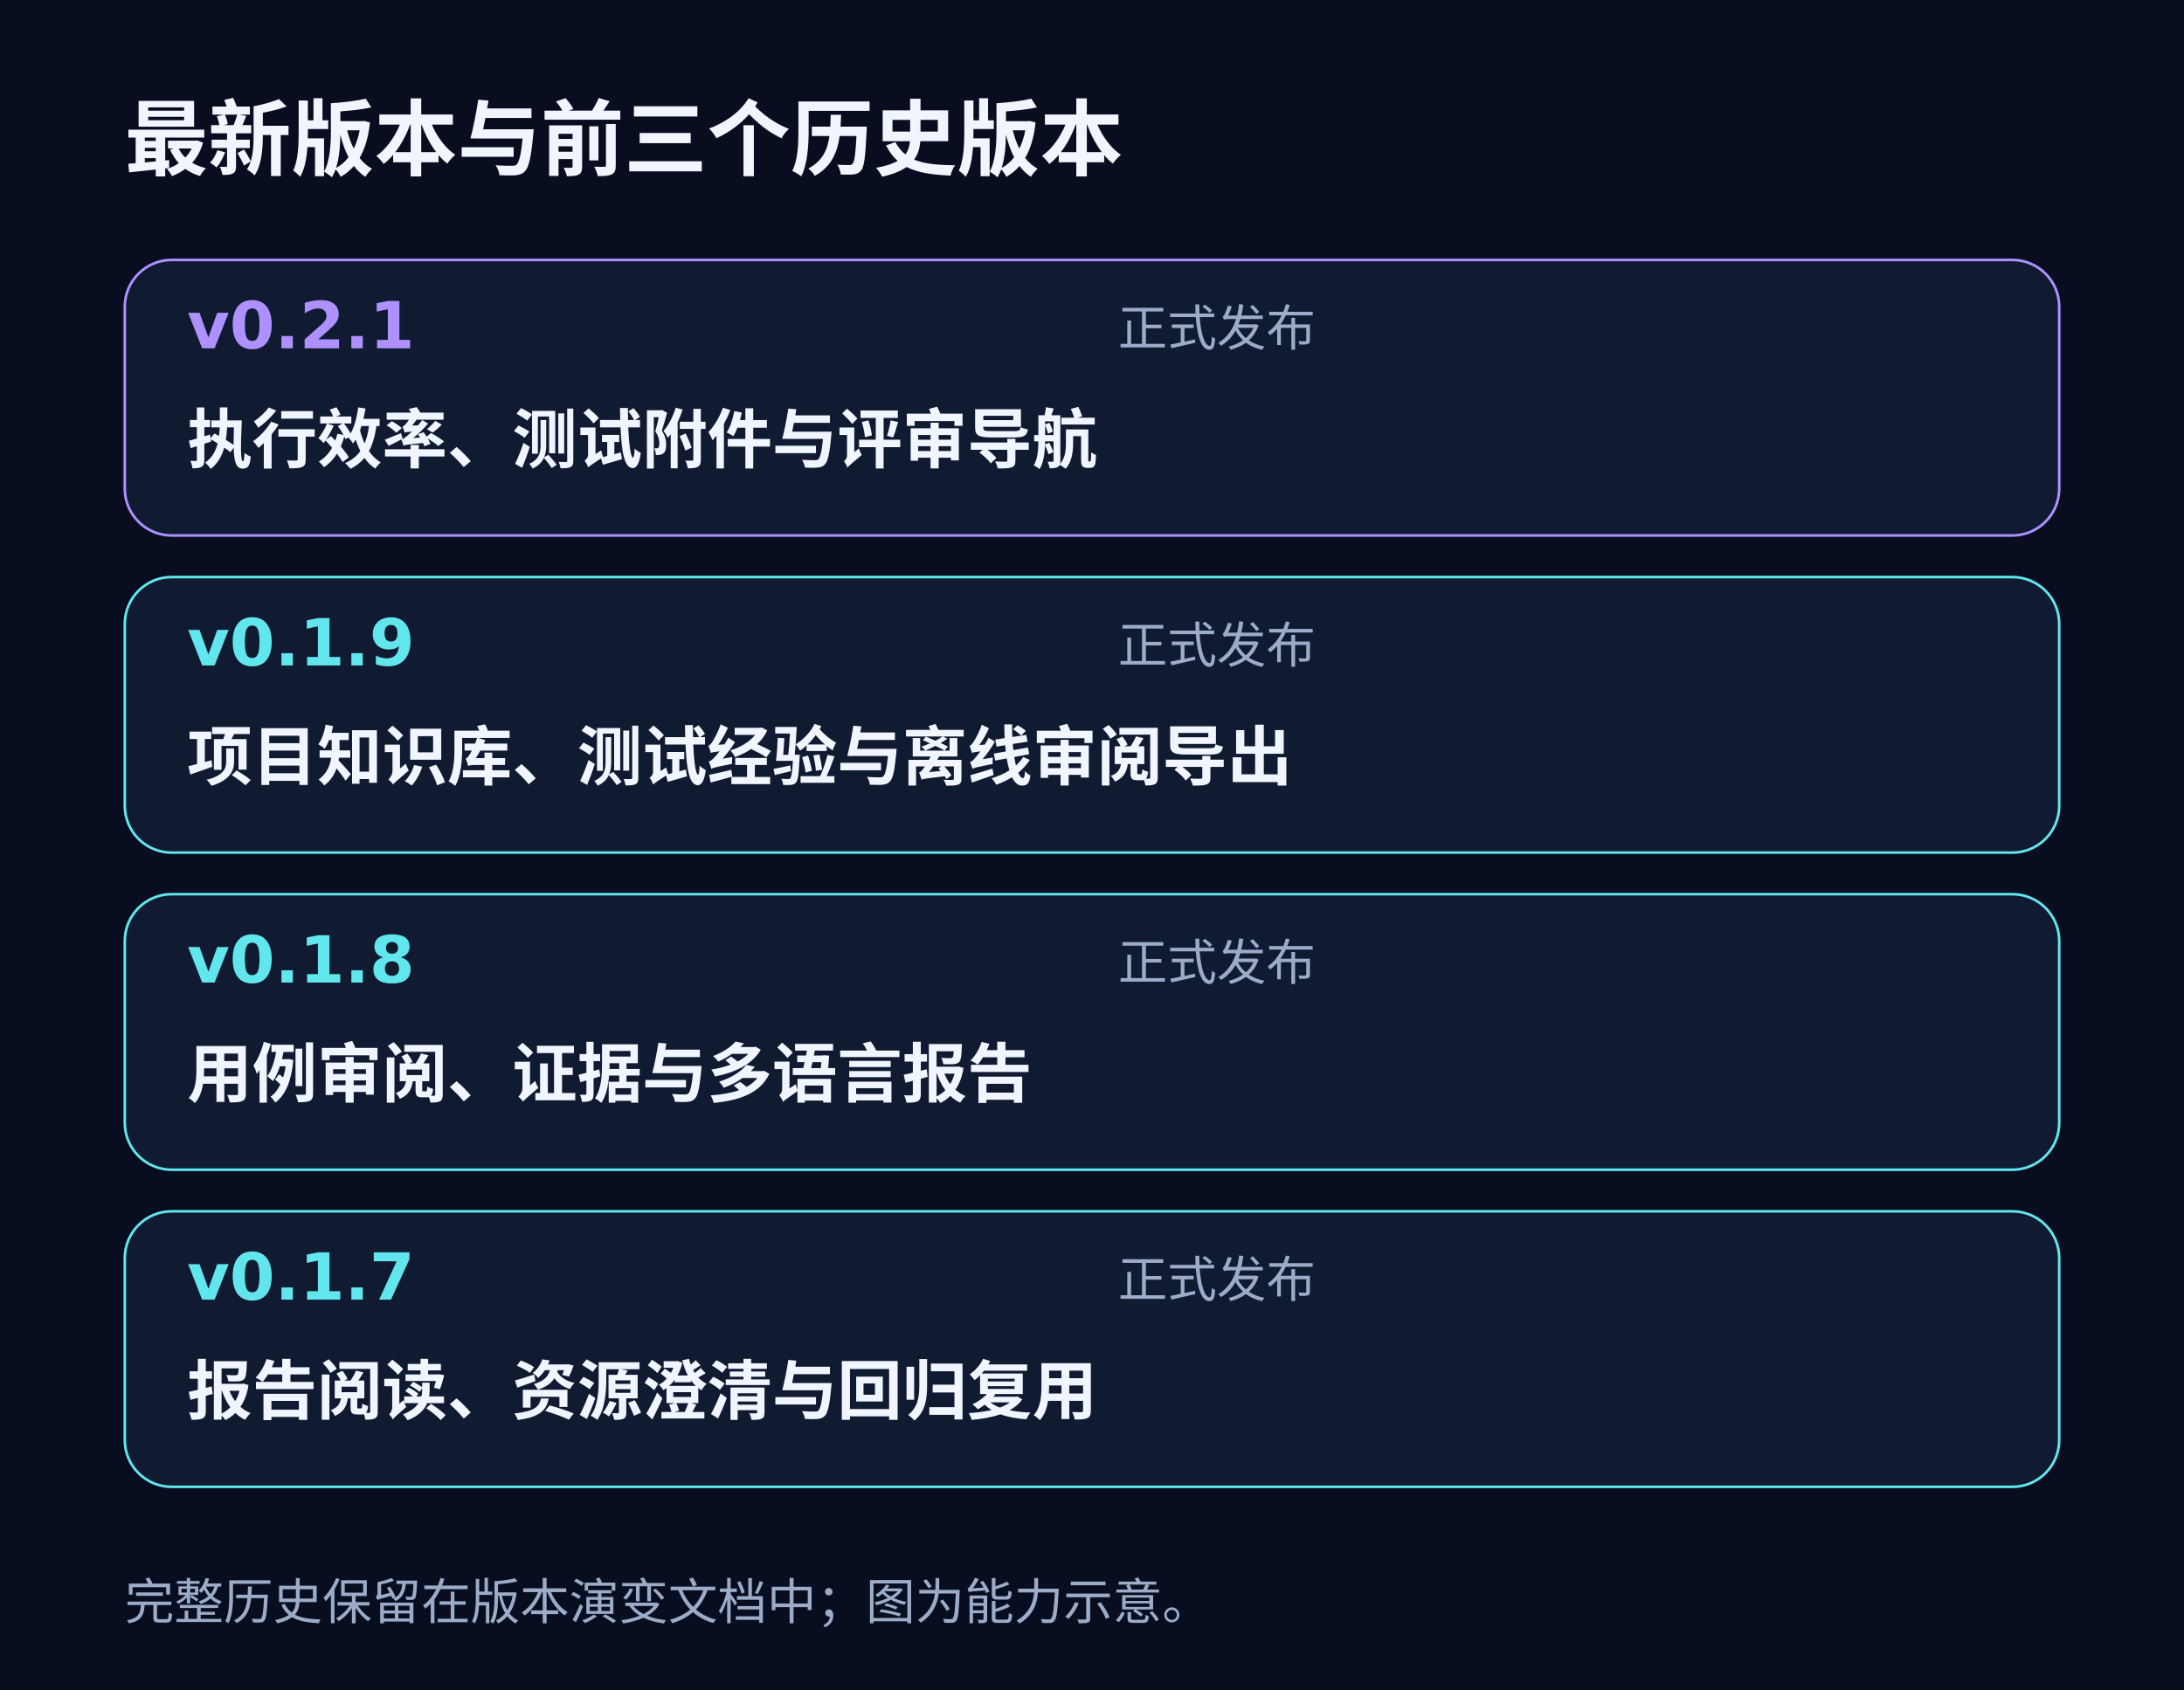
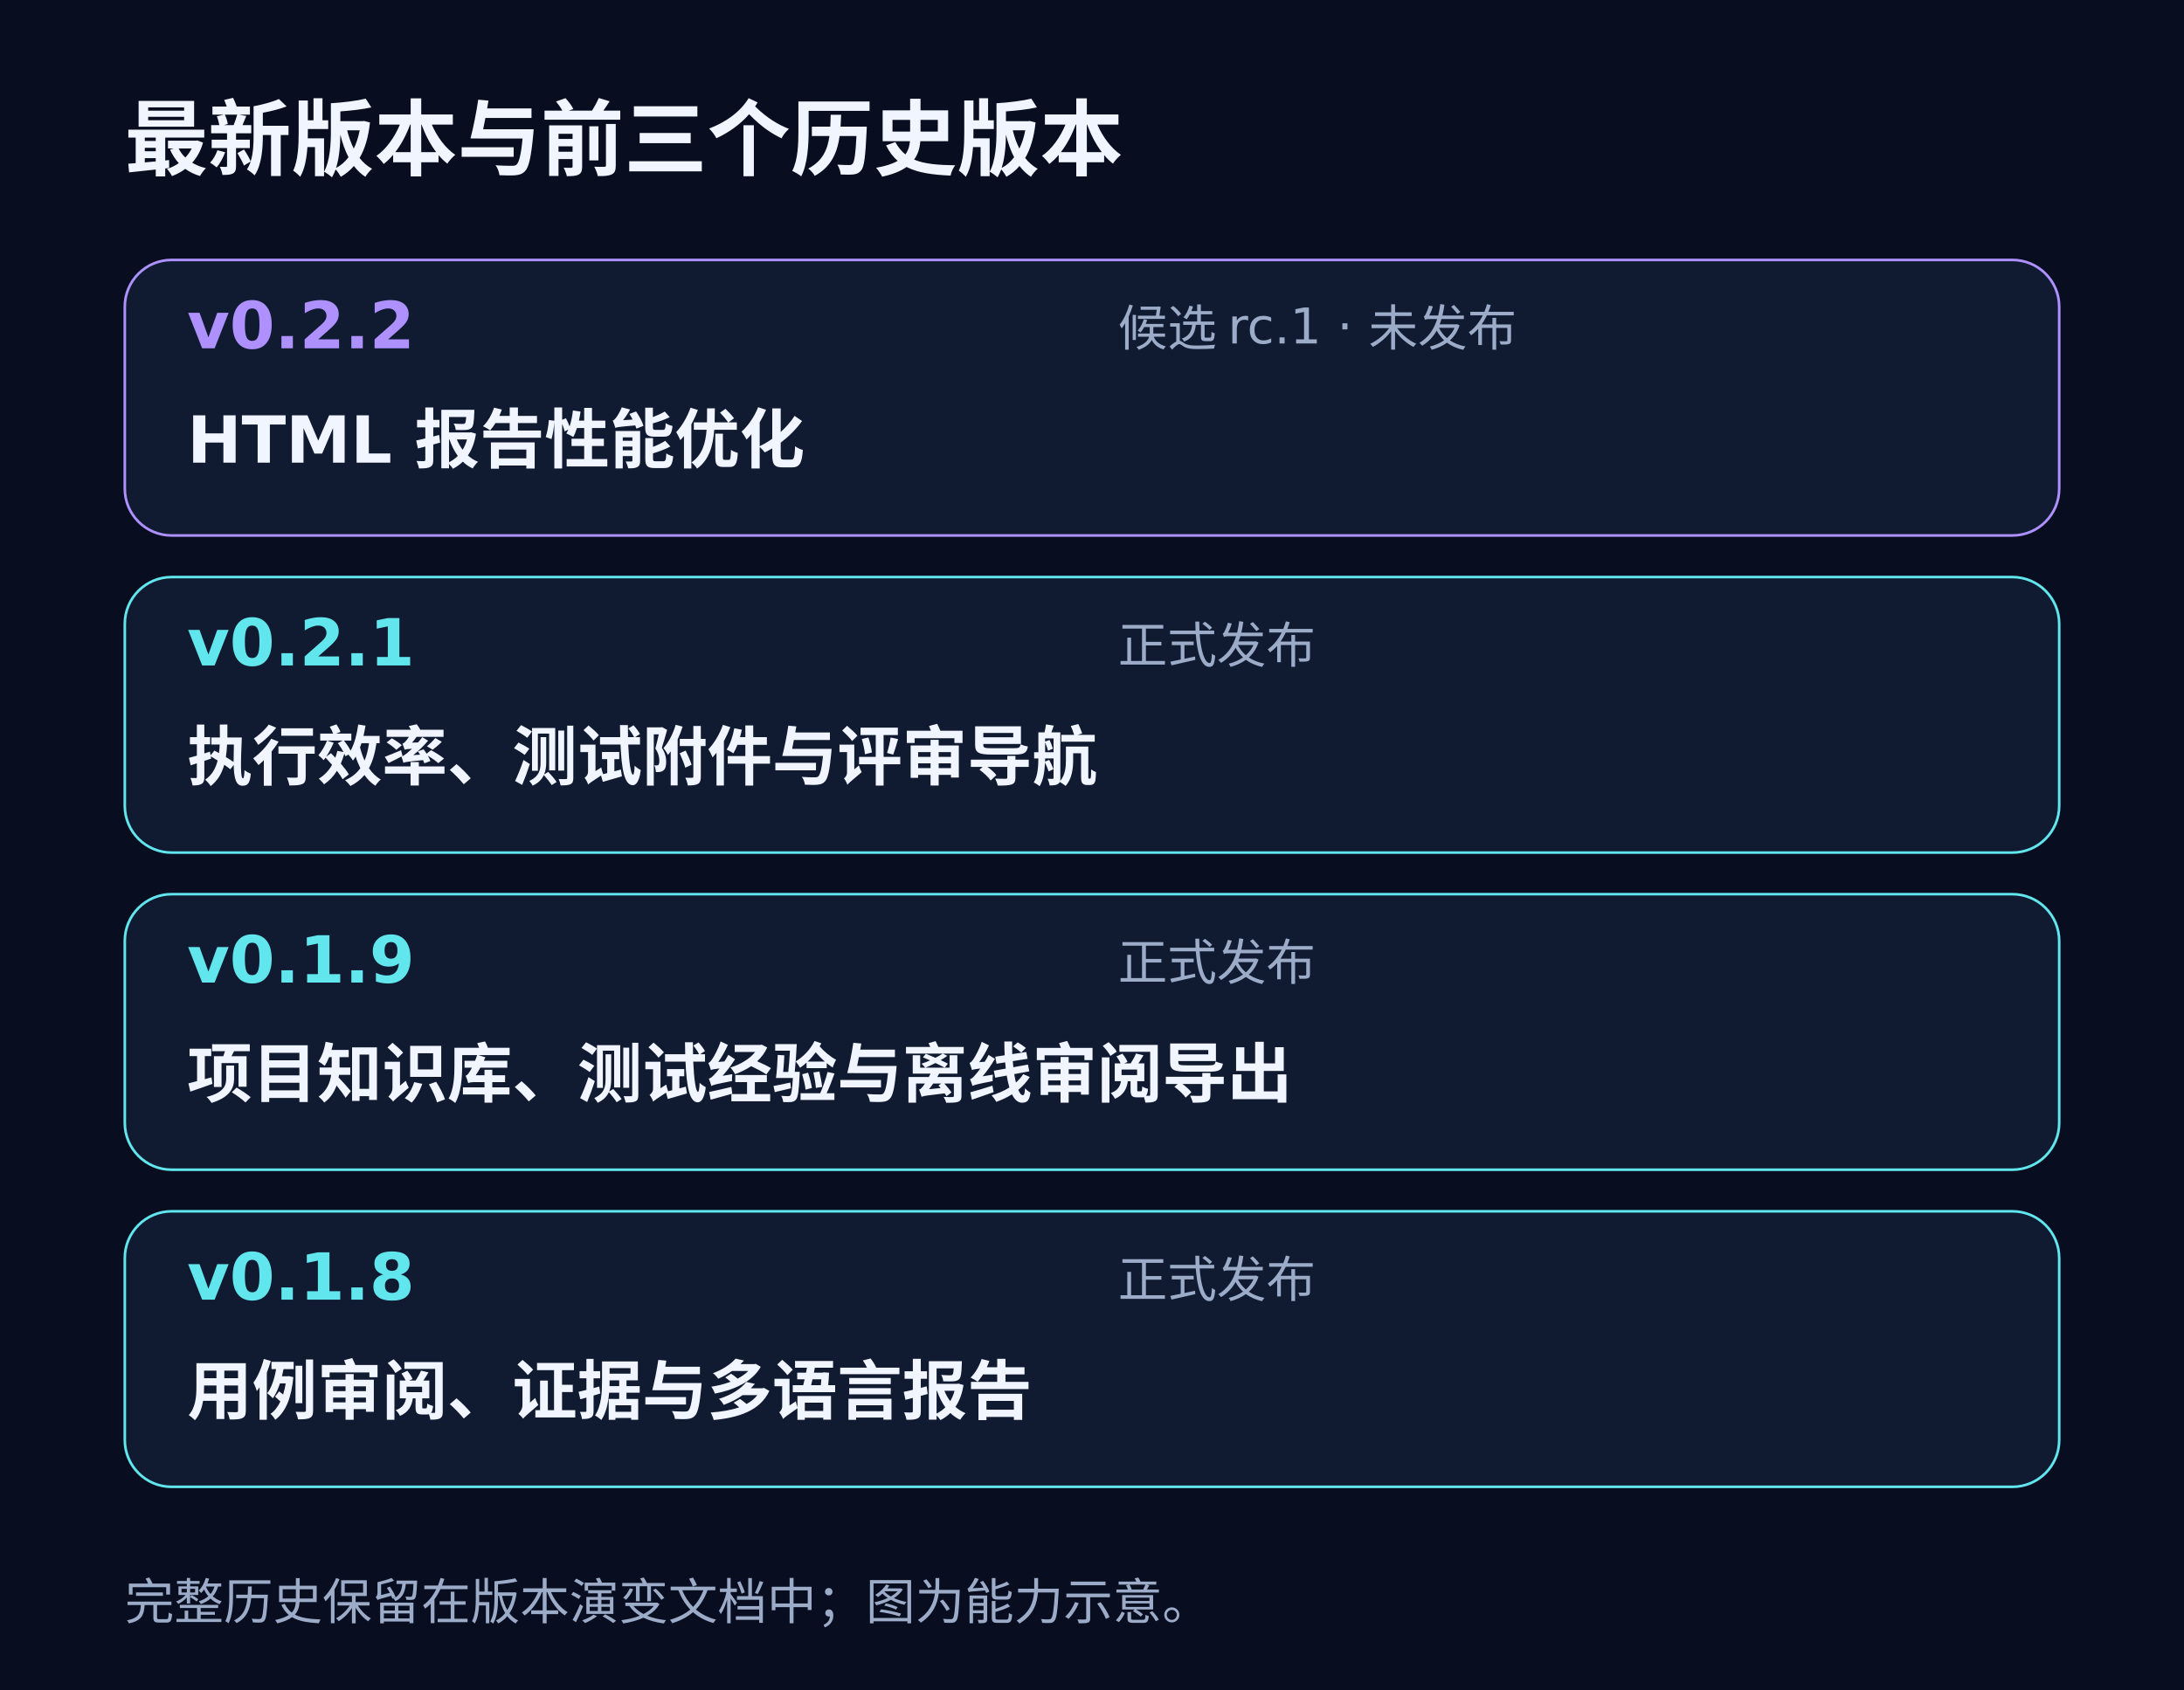
<svg xmlns="http://www.w3.org/2000/svg" width="840" height="650" viewBox="0 0 840 650" role="img" aria-label="最近四个版本 — README 概览">
  <defs>
    <linearGradient id="g">
      <stop stop-color="#61e6ed" />
      <stop offset="1" stop-color="#ae91ff" />
    </linearGradient>
    <marker id="arrow" markerWidth="8" markerHeight="8" refX="7" refY="4" orient="auto">
      <path d="M0,0 L8,4 L0,8" fill="#61e6ed" />
    </marker>
  </defs>
  <g font-family="DejaVu Sans, Noto Sans CJK SC, sans-serif">
    <rect x="0" y="0" width="840" height="650" rx="0" fill="#080e20" stroke="#080e20" />
    <path d="M0,2 H840" stroke="url(#g)" stroke-width="4" />
    <text x="48" y="65" font-size="32" fill="#f1f5ff" font-weight="700">最新版本与前三个历史版本</text>
    <rect x="48" y="100" width="744" height="106" rx="18" fill="#101b32" stroke="#ae91ff" />
-     <text x="72" y="134" font-size="25" fill="#ae91ff" font-weight="700">v0.2.1</text>
-     <text x="430" y="133" font-size="19" fill="#9cacc8" font-weight="400">正式发布</text>
-     <text x="72" y="178" font-size="25" fill="#f1f5ff" font-weight="700">执行效率、测试附件与评审导航</text>
+     <text x="72" y="134" font-size="25" fill="#ae91ff" font-weight="700">v0.2.2</text>
+     <text x="430" y="133" font-size="19" fill="#9cacc8" font-weight="400">候选 rc.1 · 未发布</text>
+     <text x="72" y="178" font-size="25" fill="#f1f5ff" font-weight="700">HTML 报告性能优化</text>
    <rect x="48" y="222" width="744" height="106" rx="18" fill="#101b32" stroke="#61e6ed" />
-     <text x="72" y="256" font-size="25" fill="#61e6ed" font-weight="700">v0.1.9</text>
+     <text x="72" y="256" font-size="25" fill="#61e6ed" font-weight="700">v0.2.1</text>
    <text x="430" y="255" font-size="19" fill="#9cacc8" font-weight="400">正式发布</text>
-     <text x="72" y="300" font-size="25" fill="#f1f5ff" font-weight="700">项目知识库、测试经验与离线审阅导出</text>
+     <text x="72" y="300" font-size="25" fill="#f1f5ff" font-weight="700">执行效率、测试附件与评审导航</text>
    <rect x="48" y="344" width="744" height="106" rx="18" fill="#101b32" stroke="#61e6ed" />
-     <text x="72" y="378" font-size="25" fill="#61e6ed" font-weight="700">v0.1.8</text>
+     <text x="72" y="378" font-size="25" fill="#61e6ed" font-weight="700">v0.1.9</text>
    <text x="430" y="377" font-size="19" fill="#9cacc8" font-weight="400">正式发布</text>
-     <text x="72" y="422" font-size="25" fill="#f1f5ff" font-weight="700">用例审阅、证据与多语言报告</text>
+     <text x="72" y="422" font-size="25" fill="#f1f5ff" font-weight="700">项目知识库、测试经验与离线审阅导出</text>
    <rect x="48" y="466" width="744" height="106" rx="18" fill="#101b32" stroke="#61e6ed" />
-     <text x="72" y="500" font-size="25" fill="#61e6ed" font-weight="700">v0.1.7</text>
+     <text x="72" y="500" font-size="25" fill="#61e6ed" font-weight="700">v0.1.8</text>
    <text x="430" y="499" font-size="19" fill="#9cacc8" font-weight="400">正式发布</text>
-     <text x="72" y="544" font-size="25" fill="#f1f5ff" font-weight="700">报告阅读、资源澄清与回归复用</text>
+     <text x="72" y="544" font-size="25" fill="#f1f5ff" font-weight="700">用例审阅、证据与多语言报告</text>
    <text x="48" y="623" font-size="19" fill="#9cacc8" font-weight="400">完整历史保留在版本演变文档中；图为能力示意。</text>
  </g>
</svg>
